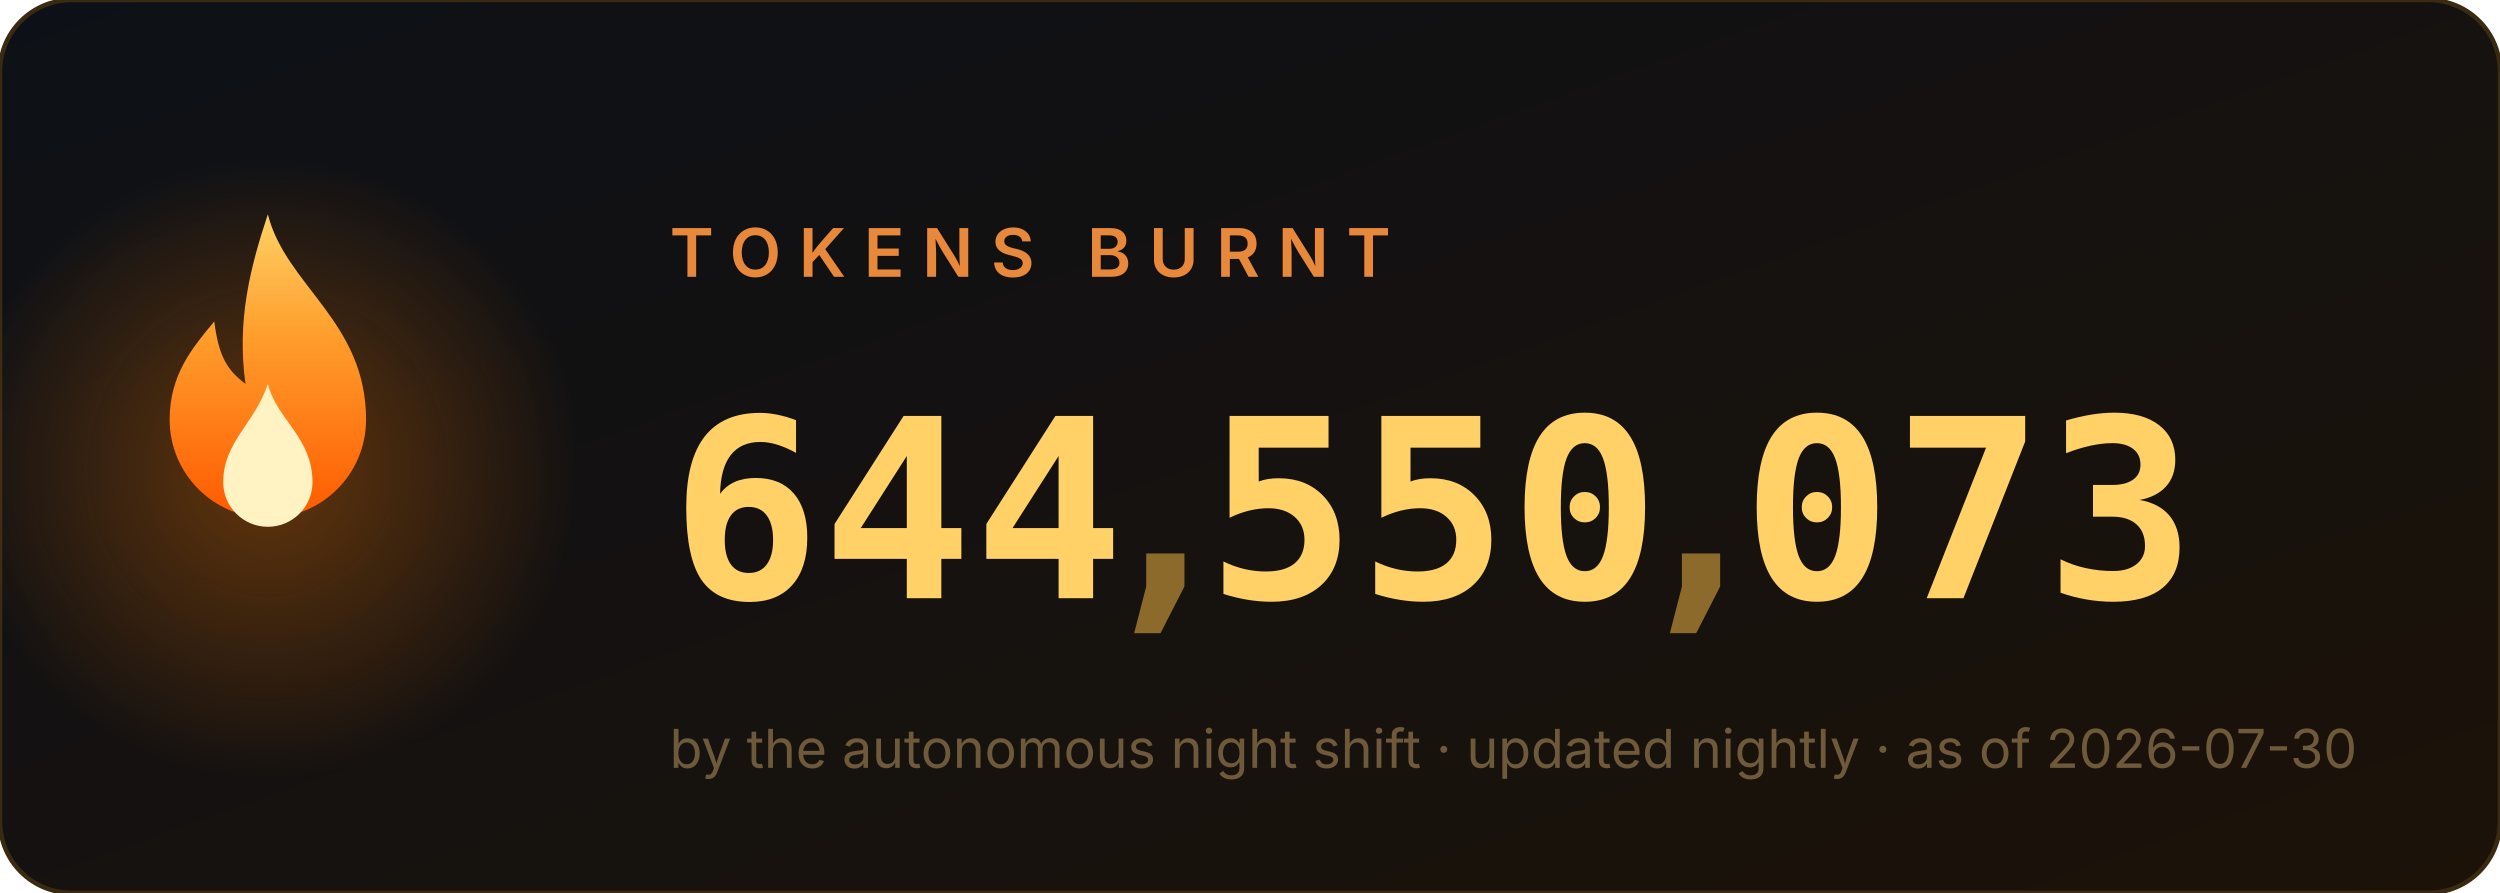
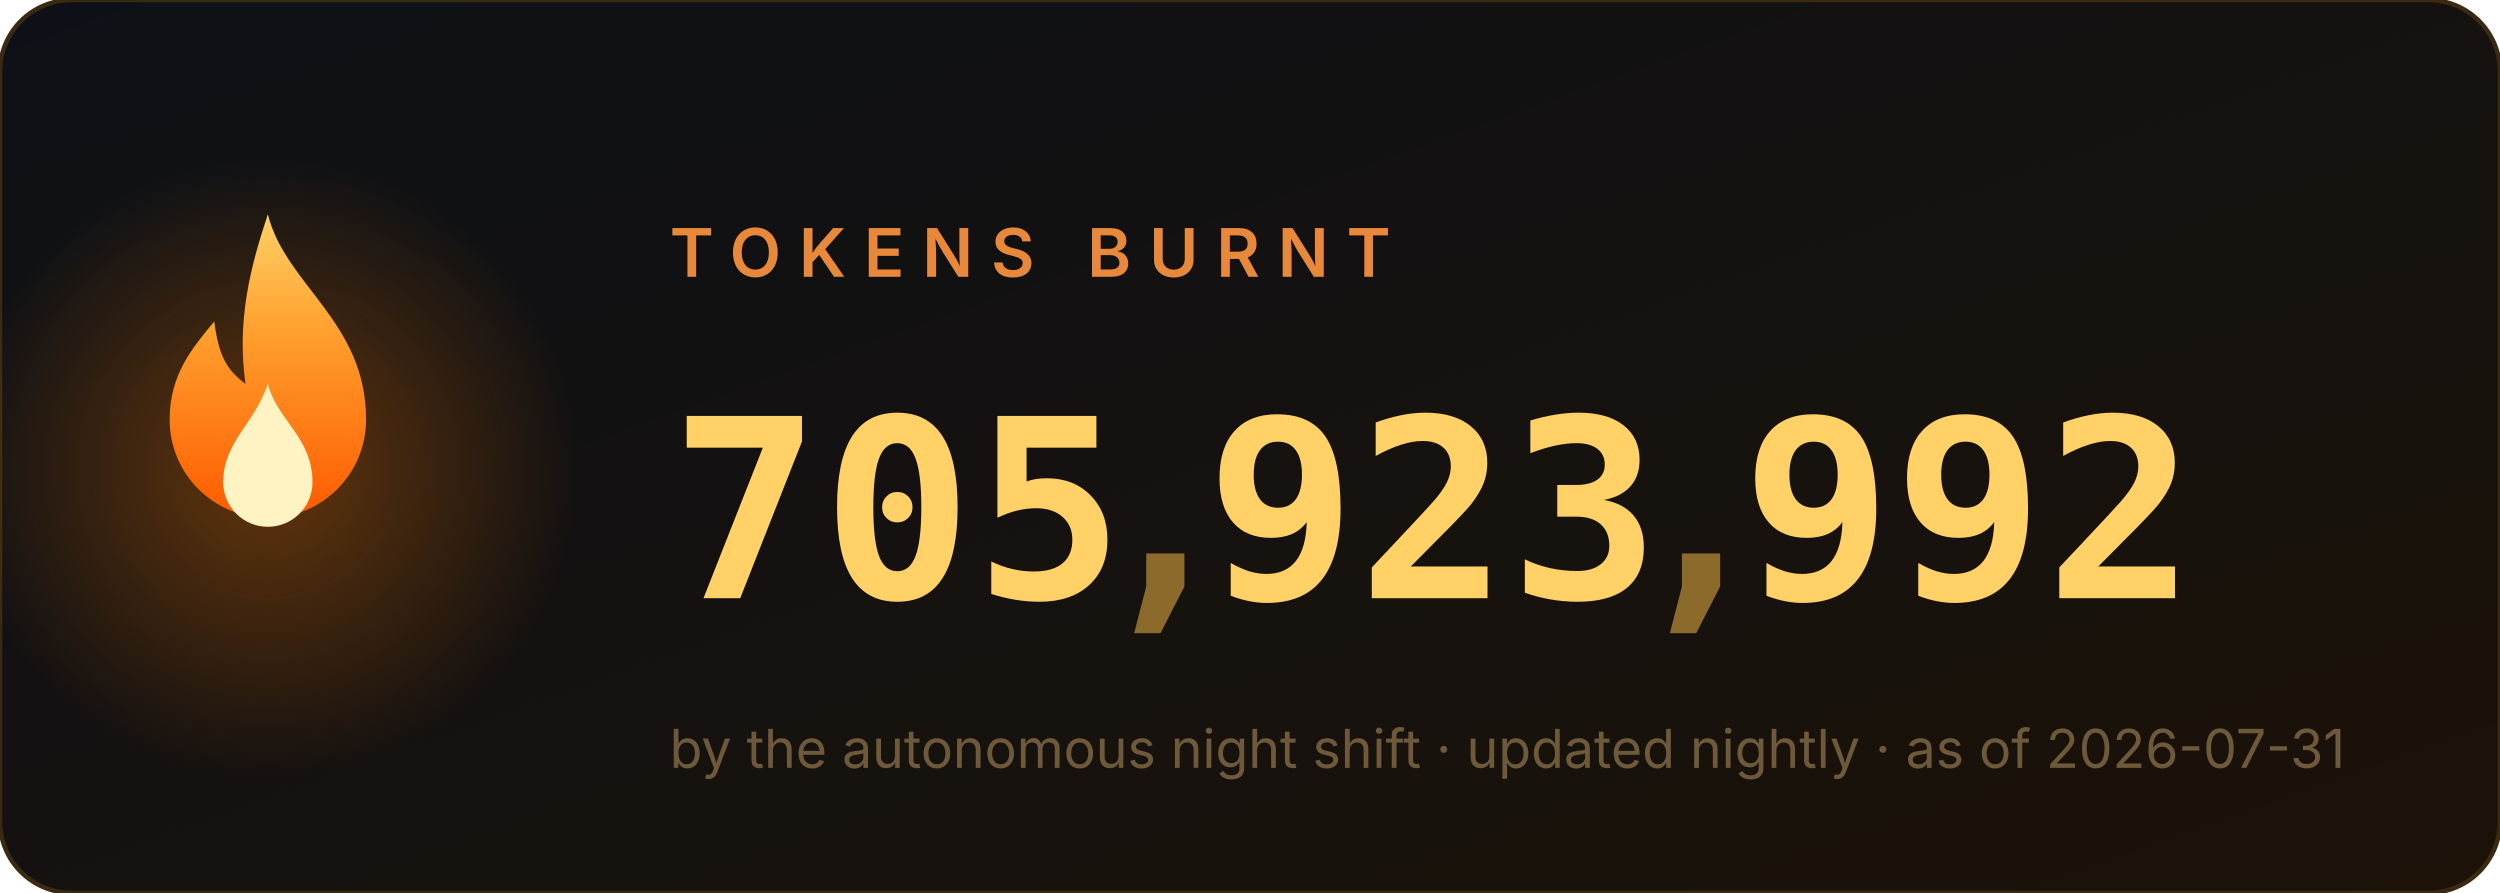
- <svg xmlns="http://www.w3.org/2000/svg" width="560" height="200" viewBox="0 0 560 200" role="img" aria-label="644,550,073 tokens burnt">
+ <svg xmlns="http://www.w3.org/2000/svg" width="560" height="200" viewBox="0 0 560 200" role="img" aria-label="705,923,992 tokens burnt">
  <style>
.num{font:700 56px ui-monospace,'Cascadia Code',Menlo,Consolas,monospace;fill:#ffd166}
.comma{fill:#8b6a2b}
.label{font:600 15px -apple-system,'Segoe UI',sans-serif;fill:#e8883a;letter-spacing:4px}
.sub{font:400 12px -apple-system,'Segoe UI',sans-serif;fill:#6e5a3a}
</style>
  <defs>
    <linearGradient id="bg" x1="0" y1="0" x2="1" y2="1">
      <stop offset="0" stop-color="#0d1117" />
      <stop offset="1" stop-color="#1c1208" />
    </linearGradient>
    <linearGradient id="fg" x1="0" y1="1" x2="0" y2="0">
      <stop offset="0" stop-color="#ff5a00" />
      <stop offset=".6" stop-color="#ff9e2c" />
      <stop offset="1" stop-color="#ffd166" />
    </linearGradient>
    <radialGradient id="halo">
      <stop offset="0" stop-color="#ff7b00" />
      <stop offset="1" stop-color="#ff7b00" stop-opacity="0" />
    </radialGradient>
  </defs>
  <rect width="560" height="200" rx="16" fill="url(#bg)" stroke="#3a2a12" />
  <circle cx="60" cy="105" r="70" fill="url(#halo)" opacity=".35">
    <animate attributeName="opacity" values=".25;.55;.25" dur="2.2s" repeatCount="indefinite" />
  </circle>
  <g transform="translate(60,128)">
    <g>
      <animateTransform attributeName="transform" type="scale" values="1 1;.95 1.1;1 1" dur="1.6s" repeatCount="indefinite" additive="sum" calcMode="spline" keySplines=".4 0 .6 1;.4 0 .6 1" />
      <path d="M0 -80c4 16 22 24 22 46a22 22 0 1 1-44 0c0-10 5-16 10-22 1 8 3 11 7 14-2-14 1-26 5-38z" fill="url(#fg)" />
      <path d="M0 -42c2 8 10 12 10 22a10 10 0 1 1-20 0c0-9 7-13 10-22z" fill="#fff3c4">
        <animateTransform attributeName="transform" type="scale" values="1 1;1.06 .92;1 1" dur="1.1s" repeatCount="indefinite" additive="sum" calcMode="spline" keySplines=".4 0 .6 1;.4 0 .6 1" />
      </path>
    </g>
  </g>
  <text x="150" y="62" class="label">TOKENS BURNT</text>
  <svg x="150" y="84" width="34" height="64" viewBox="0 0 34 64">
-     <g transform="translate(0,-384)">
+     <g transform="translate(0,-448)">
      <g>
-         <animateTransform attributeName="transform" type="translate" values="0 384;0 384;0 0" keyTimes="0;0.000;1" dur="1.32s" begin="0s" fill="freeze" additive="sum" calcMode="spline" keySplines="0 0 1 1;.2 .7 .3 1" />
+         <animateTransform attributeName="transform" type="translate" values="0 448;0 448;0 0" keyTimes="0;0.000;1" dur="1.39s" begin="0s" fill="freeze" additive="sum" calcMode="spline" keySplines="0 0 1 1;.2 .7 .3 1" />
        <text x="17" y="50" class="num" text-anchor="middle">0</text>
        <text x="17" y="114" class="num" text-anchor="middle">1</text>
        <text x="17" y="178" class="num" text-anchor="middle">2</text>
        <text x="17" y="242" class="num" text-anchor="middle">3</text>
        <text x="17" y="306" class="num" text-anchor="middle">4</text>
        <text x="17" y="370" class="num" text-anchor="middle">5</text>
        <text x="17" y="434" class="num" text-anchor="middle">6</text>
        <text x="17" y="498" class="num" text-anchor="middle">7</text>
        <text x="17" y="562" class="num" text-anchor="middle">8</text>
        <text x="17" y="626" class="num" text-anchor="middle">9</text>
      </g>
    </g>
  </svg>
  <svg x="184" y="84" width="34" height="64" viewBox="0 0 34 64">
-     <g transform="translate(0,-256)">
+     <g transform="translate(0,0)">
      <g>
-         <animateTransform attributeName="transform" type="translate" values="0 256;0 256;0 0" keyTimes="0;0.092;1" dur="1.30s" begin="0s" fill="freeze" additive="sum" calcMode="spline" keySplines="0 0 1 1;.2 .7 .3 1" />
+         <animateTransform attributeName="transform" type="translate" values="0 0;0 0;0 0" keyTimes="0;0.118;1" dur="1.02s" begin="0s" fill="freeze" additive="sum" calcMode="spline" keySplines="0 0 1 1;.2 .7 .3 1" />
        <text x="17" y="50" class="num" text-anchor="middle">0</text>
        <text x="17" y="114" class="num" text-anchor="middle">1</text>
        <text x="17" y="178" class="num" text-anchor="middle">2</text>
        <text x="17" y="242" class="num" text-anchor="middle">3</text>
        <text x="17" y="306" class="num" text-anchor="middle">4</text>
        <text x="17" y="370" class="num" text-anchor="middle">5</text>
        <text x="17" y="434" class="num" text-anchor="middle">6</text>
        <text x="17" y="498" class="num" text-anchor="middle">7</text>
        <text x="17" y="562" class="num" text-anchor="middle">8</text>
        <text x="17" y="626" class="num" text-anchor="middle">9</text>
      </g>
    </g>
  </svg>
  <svg x="218" y="84" width="34" height="64" viewBox="0 0 34 64">
-     <g transform="translate(0,-256)">
+     <g transform="translate(0,-320)">
      <g>
-         <animateTransform attributeName="transform" type="translate" values="0 256;0 256;0 0" keyTimes="0;0.169;1" dur="1.42s" begin="0s" fill="freeze" additive="sum" calcMode="spline" keySplines="0 0 1 1;.2 .7 .3 1" />
+         <animateTransform attributeName="transform" type="translate" values="0 320;0 320;0 0" keyTimes="0;0.161;1" dur="1.49s" begin="0s" fill="freeze" additive="sum" calcMode="spline" keySplines="0 0 1 1;.2 .7 .3 1" />
        <text x="17" y="50" class="num" text-anchor="middle">0</text>
        <text x="17" y="114" class="num" text-anchor="middle">1</text>
        <text x="17" y="178" class="num" text-anchor="middle">2</text>
        <text x="17" y="242" class="num" text-anchor="middle">3</text>
        <text x="17" y="306" class="num" text-anchor="middle">4</text>
        <text x="17" y="370" class="num" text-anchor="middle">5</text>
        <text x="17" y="434" class="num" text-anchor="middle">6</text>
        <text x="17" y="498" class="num" text-anchor="middle">7</text>
        <text x="17" y="562" class="num" text-anchor="middle">8</text>
        <text x="17" y="626" class="num" text-anchor="middle">9</text>
      </g>
    </g>
  </svg>
  <text x="261" y="134" class="num comma" text-anchor="middle">,</text>
  <svg x="270" y="84" width="34" height="64" viewBox="0 0 34 64">
-     <g transform="translate(0,-320)">
+     <g transform="translate(0,-576)">
      <g>
-         <animateTransform attributeName="transform" type="translate" values="0 320;0 320;0 0" keyTimes="0;0.277;1" dur="1.73s" begin="0s" fill="freeze" additive="sum" calcMode="spline" keySplines="0 0 1 1;.2 .7 .3 1" />
+         <animateTransform attributeName="transform" type="translate" values="0 576;0 576;0 0" keyTimes="0;0.239;1" dur="2.01s" begin="0s" fill="freeze" additive="sum" calcMode="spline" keySplines="0 0 1 1;.2 .7 .3 1" />
        <text x="17" y="50" class="num" text-anchor="middle">0</text>
        <text x="17" y="114" class="num" text-anchor="middle">1</text>
        <text x="17" y="178" class="num" text-anchor="middle">2</text>
        <text x="17" y="242" class="num" text-anchor="middle">3</text>
        <text x="17" y="306" class="num" text-anchor="middle">4</text>
        <text x="17" y="370" class="num" text-anchor="middle">5</text>
        <text x="17" y="434" class="num" text-anchor="middle">6</text>
        <text x="17" y="498" class="num" text-anchor="middle">7</text>
        <text x="17" y="562" class="num" text-anchor="middle">8</text>
        <text x="17" y="626" class="num" text-anchor="middle">9</text>
      </g>
    </g>
  </svg>
  <svg x="304" y="84" width="34" height="64" viewBox="0 0 34 64">
-     <g transform="translate(0,-320)">
+     <g transform="translate(0,-128)">
      <g>
-         <animateTransform attributeName="transform" type="translate" values="0 320;0 320;0 0" keyTimes="0;0.324;1" dur="1.85s" begin="0s" fill="freeze" additive="sum" calcMode="spline" keySplines="0 0 1 1;.2 .7 .3 1" />
+         <animateTransform attributeName="transform" type="translate" values="0 128;0 128;0 0" keyTimes="0;0.366;1" dur="1.64s" begin="0s" fill="freeze" additive="sum" calcMode="spline" keySplines="0 0 1 1;.2 .7 .3 1" />
        <text x="17" y="50" class="num" text-anchor="middle">0</text>
        <text x="17" y="114" class="num" text-anchor="middle">1</text>
        <text x="17" y="178" class="num" text-anchor="middle">2</text>
        <text x="17" y="242" class="num" text-anchor="middle">3</text>
        <text x="17" y="306" class="num" text-anchor="middle">4</text>
        <text x="17" y="370" class="num" text-anchor="middle">5</text>
        <text x="17" y="434" class="num" text-anchor="middle">6</text>
        <text x="17" y="498" class="num" text-anchor="middle">7</text>
        <text x="17" y="562" class="num" text-anchor="middle">8</text>
        <text x="17" y="626" class="num" text-anchor="middle">9</text>
      </g>
    </g>
  </svg>
  <svg x="338" y="84" width="34" height="64" viewBox="0 0 34 64">
-     <g transform="translate(0,0)">
+     <g transform="translate(0,-192)">
      <g>
-         <animateTransform attributeName="transform" type="translate" values="0 0;0 0;0 0" keyTimes="0;0.444;1" dur="1.62s" begin="0s" fill="freeze" additive="sum" calcMode="spline" keySplines="0 0 1 1;.2 .7 .3 1" />
+         <animateTransform attributeName="transform" type="translate" values="0 192;0 192;0 0" keyTimes="0;0.393;1" dur="1.83s" begin="0s" fill="freeze" additive="sum" calcMode="spline" keySplines="0 0 1 1;.2 .7 .3 1" />
        <text x="17" y="50" class="num" text-anchor="middle">0</text>
        <text x="17" y="114" class="num" text-anchor="middle">1</text>
        <text x="17" y="178" class="num" text-anchor="middle">2</text>
        <text x="17" y="242" class="num" text-anchor="middle">3</text>
        <text x="17" y="306" class="num" text-anchor="middle">4</text>
        <text x="17" y="370" class="num" text-anchor="middle">5</text>
        <text x="17" y="434" class="num" text-anchor="middle">6</text>
        <text x="17" y="498" class="num" text-anchor="middle">7</text>
        <text x="17" y="562" class="num" text-anchor="middle">8</text>
        <text x="17" y="626" class="num" text-anchor="middle">9</text>
      </g>
    </g>
  </svg>
  <text x="381" y="134" class="num comma" text-anchor="middle">,</text>
  <svg x="390" y="84" width="34" height="64" viewBox="0 0 34 64">
-     <g transform="translate(0,0)">
+     <g transform="translate(0,-576)">
      <g>
-         <animateTransform attributeName="transform" type="translate" values="0 0;0 0;0 0" keyTimes="0;0.516;1" dur="1.86s" begin="0s" fill="freeze" additive="sum" calcMode="spline" keySplines="0 0 1 1;.2 .7 .3 1" />
+         <animateTransform attributeName="transform" type="translate" values="0 576;0 576;0 0" keyTimes="0;0.386;1" dur="2.49s" begin="0s" fill="freeze" additive="sum" calcMode="spline" keySplines="0 0 1 1;.2 .7 .3 1" />
        <text x="17" y="50" class="num" text-anchor="middle">0</text>
        <text x="17" y="114" class="num" text-anchor="middle">1</text>
        <text x="17" y="178" class="num" text-anchor="middle">2</text>
        <text x="17" y="242" class="num" text-anchor="middle">3</text>
        <text x="17" y="306" class="num" text-anchor="middle">4</text>
        <text x="17" y="370" class="num" text-anchor="middle">5</text>
        <text x="17" y="434" class="num" text-anchor="middle">6</text>
        <text x="17" y="498" class="num" text-anchor="middle">7</text>
        <text x="17" y="562" class="num" text-anchor="middle">8</text>
        <text x="17" y="626" class="num" text-anchor="middle">9</text>
      </g>
    </g>
  </svg>
  <svg x="424" y="84" width="34" height="64" viewBox="0 0 34 64">
-     <g transform="translate(0,-448)">
+     <g transform="translate(0,-576)">
      <g>
-         <animateTransform attributeName="transform" type="translate" values="0 448;0 448;0 0" keyTimes="0;0.437;1" dur="2.47s" begin="0s" fill="freeze" additive="sum" calcMode="spline" keySplines="0 0 1 1;.2 .7 .3 1" />
+         <animateTransform attributeName="transform" type="translate" values="0 576;0 576;0 0" keyTimes="0;0.414;1" dur="2.61s" begin="0s" fill="freeze" additive="sum" calcMode="spline" keySplines="0 0 1 1;.2 .7 .3 1" />
        <text x="17" y="50" class="num" text-anchor="middle">0</text>
        <text x="17" y="114" class="num" text-anchor="middle">1</text>
        <text x="17" y="178" class="num" text-anchor="middle">2</text>
        <text x="17" y="242" class="num" text-anchor="middle">3</text>
        <text x="17" y="306" class="num" text-anchor="middle">4</text>
        <text x="17" y="370" class="num" text-anchor="middle">5</text>
        <text x="17" y="434" class="num" text-anchor="middle">6</text>
        <text x="17" y="498" class="num" text-anchor="middle">7</text>
        <text x="17" y="562" class="num" text-anchor="middle">8</text>
        <text x="17" y="626" class="num" text-anchor="middle">9</text>
      </g>
    </g>
  </svg>
  <svg x="458" y="84" width="34" height="64" viewBox="0 0 34 64">
-     <g transform="translate(0,-192)">
+     <g transform="translate(0,-128)">
      <g>
-         <animateTransform attributeName="transform" type="translate" values="0 192;0 192;0 0" keyTimes="0;0.519;1" dur="2.31s" begin="0s" fill="freeze" additive="sum" calcMode="spline" keySplines="0 0 1 1;.2 .7 .3 1" />
+         <animateTransform attributeName="transform" type="translate" values="0 128;0 128;0 0" keyTimes="0;0.536;1" dur="2.24s" begin="0s" fill="freeze" additive="sum" calcMode="spline" keySplines="0 0 1 1;.2 .7 .3 1" />
        <text x="17" y="50" class="num" text-anchor="middle">0</text>
        <text x="17" y="114" class="num" text-anchor="middle">1</text>
        <text x="17" y="178" class="num" text-anchor="middle">2</text>
        <text x="17" y="242" class="num" text-anchor="middle">3</text>
        <text x="17" y="306" class="num" text-anchor="middle">4</text>
        <text x="17" y="370" class="num" text-anchor="middle">5</text>
        <text x="17" y="434" class="num" text-anchor="middle">6</text>
        <text x="17" y="498" class="num" text-anchor="middle">7</text>
        <text x="17" y="562" class="num" text-anchor="middle">8</text>
        <text x="17" y="626" class="num" text-anchor="middle">9</text>
      </g>
    </g>
  </svg>
-   <text x="150" y="172" class="sub">by the autonomous night shift · updated nightly · as of 2026-07-30</text>
+   <text x="150" y="172" class="sub">by the autonomous night shift · updated nightly · as of 2026-07-31</text>
</svg>
